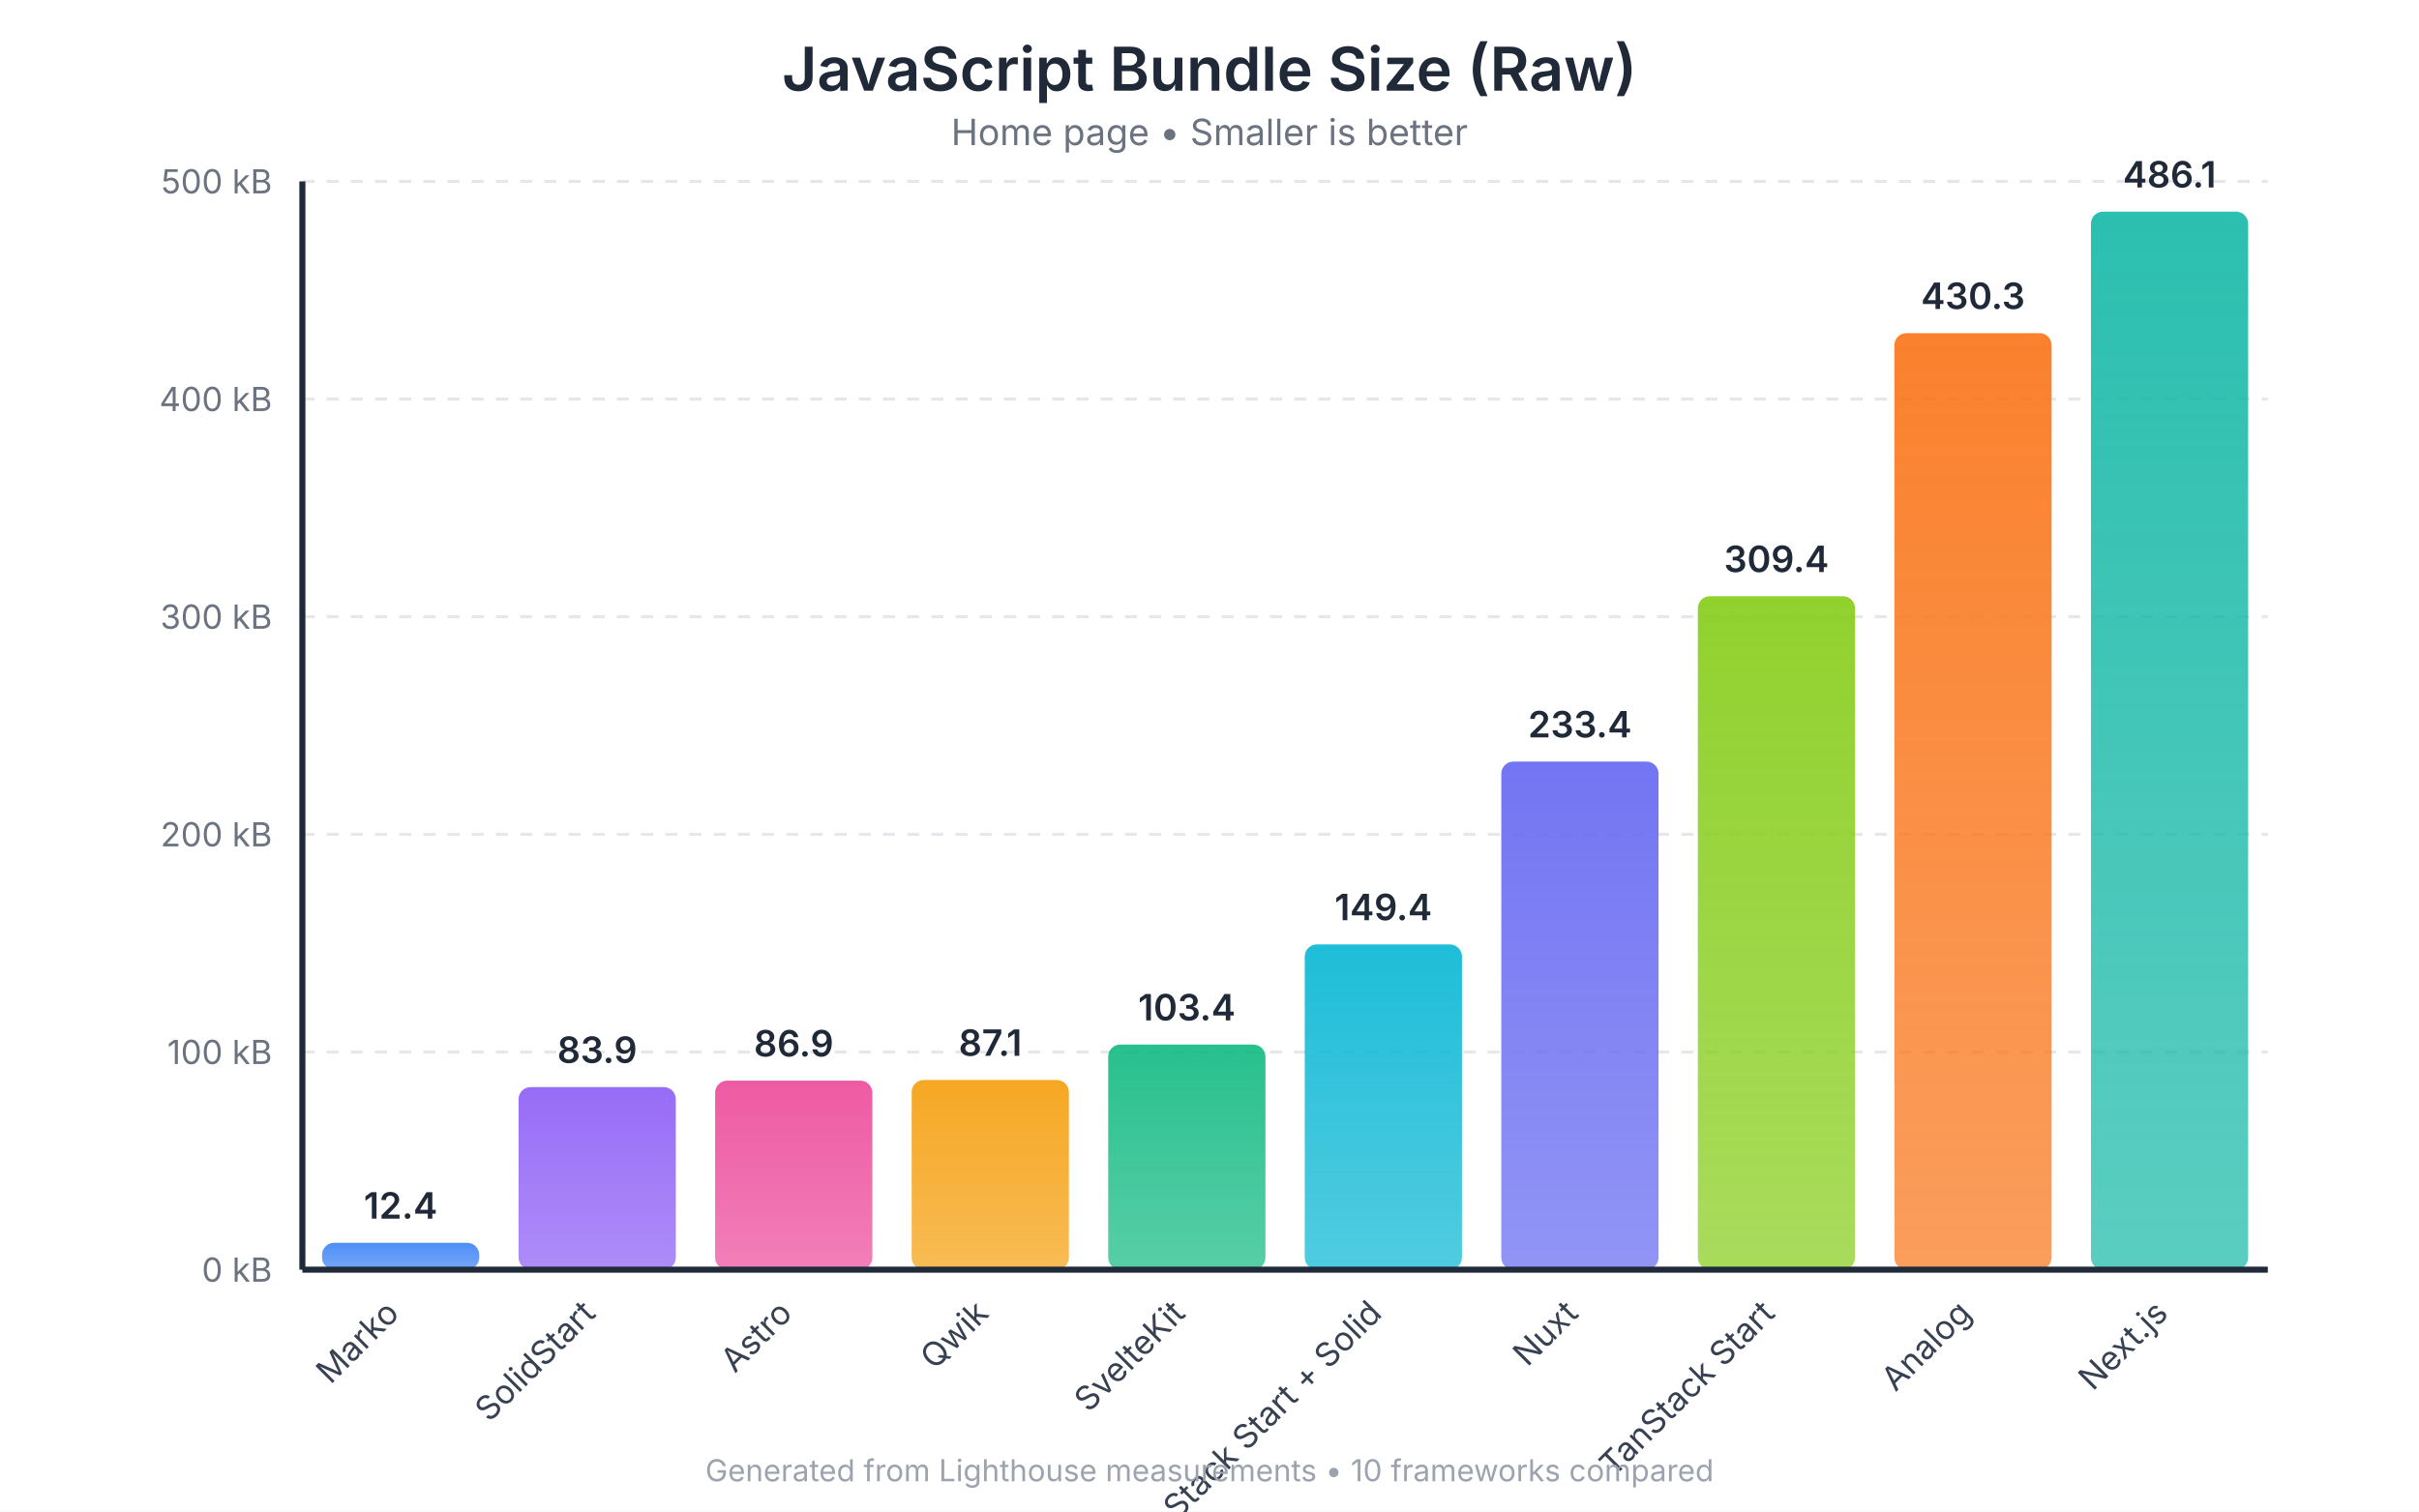
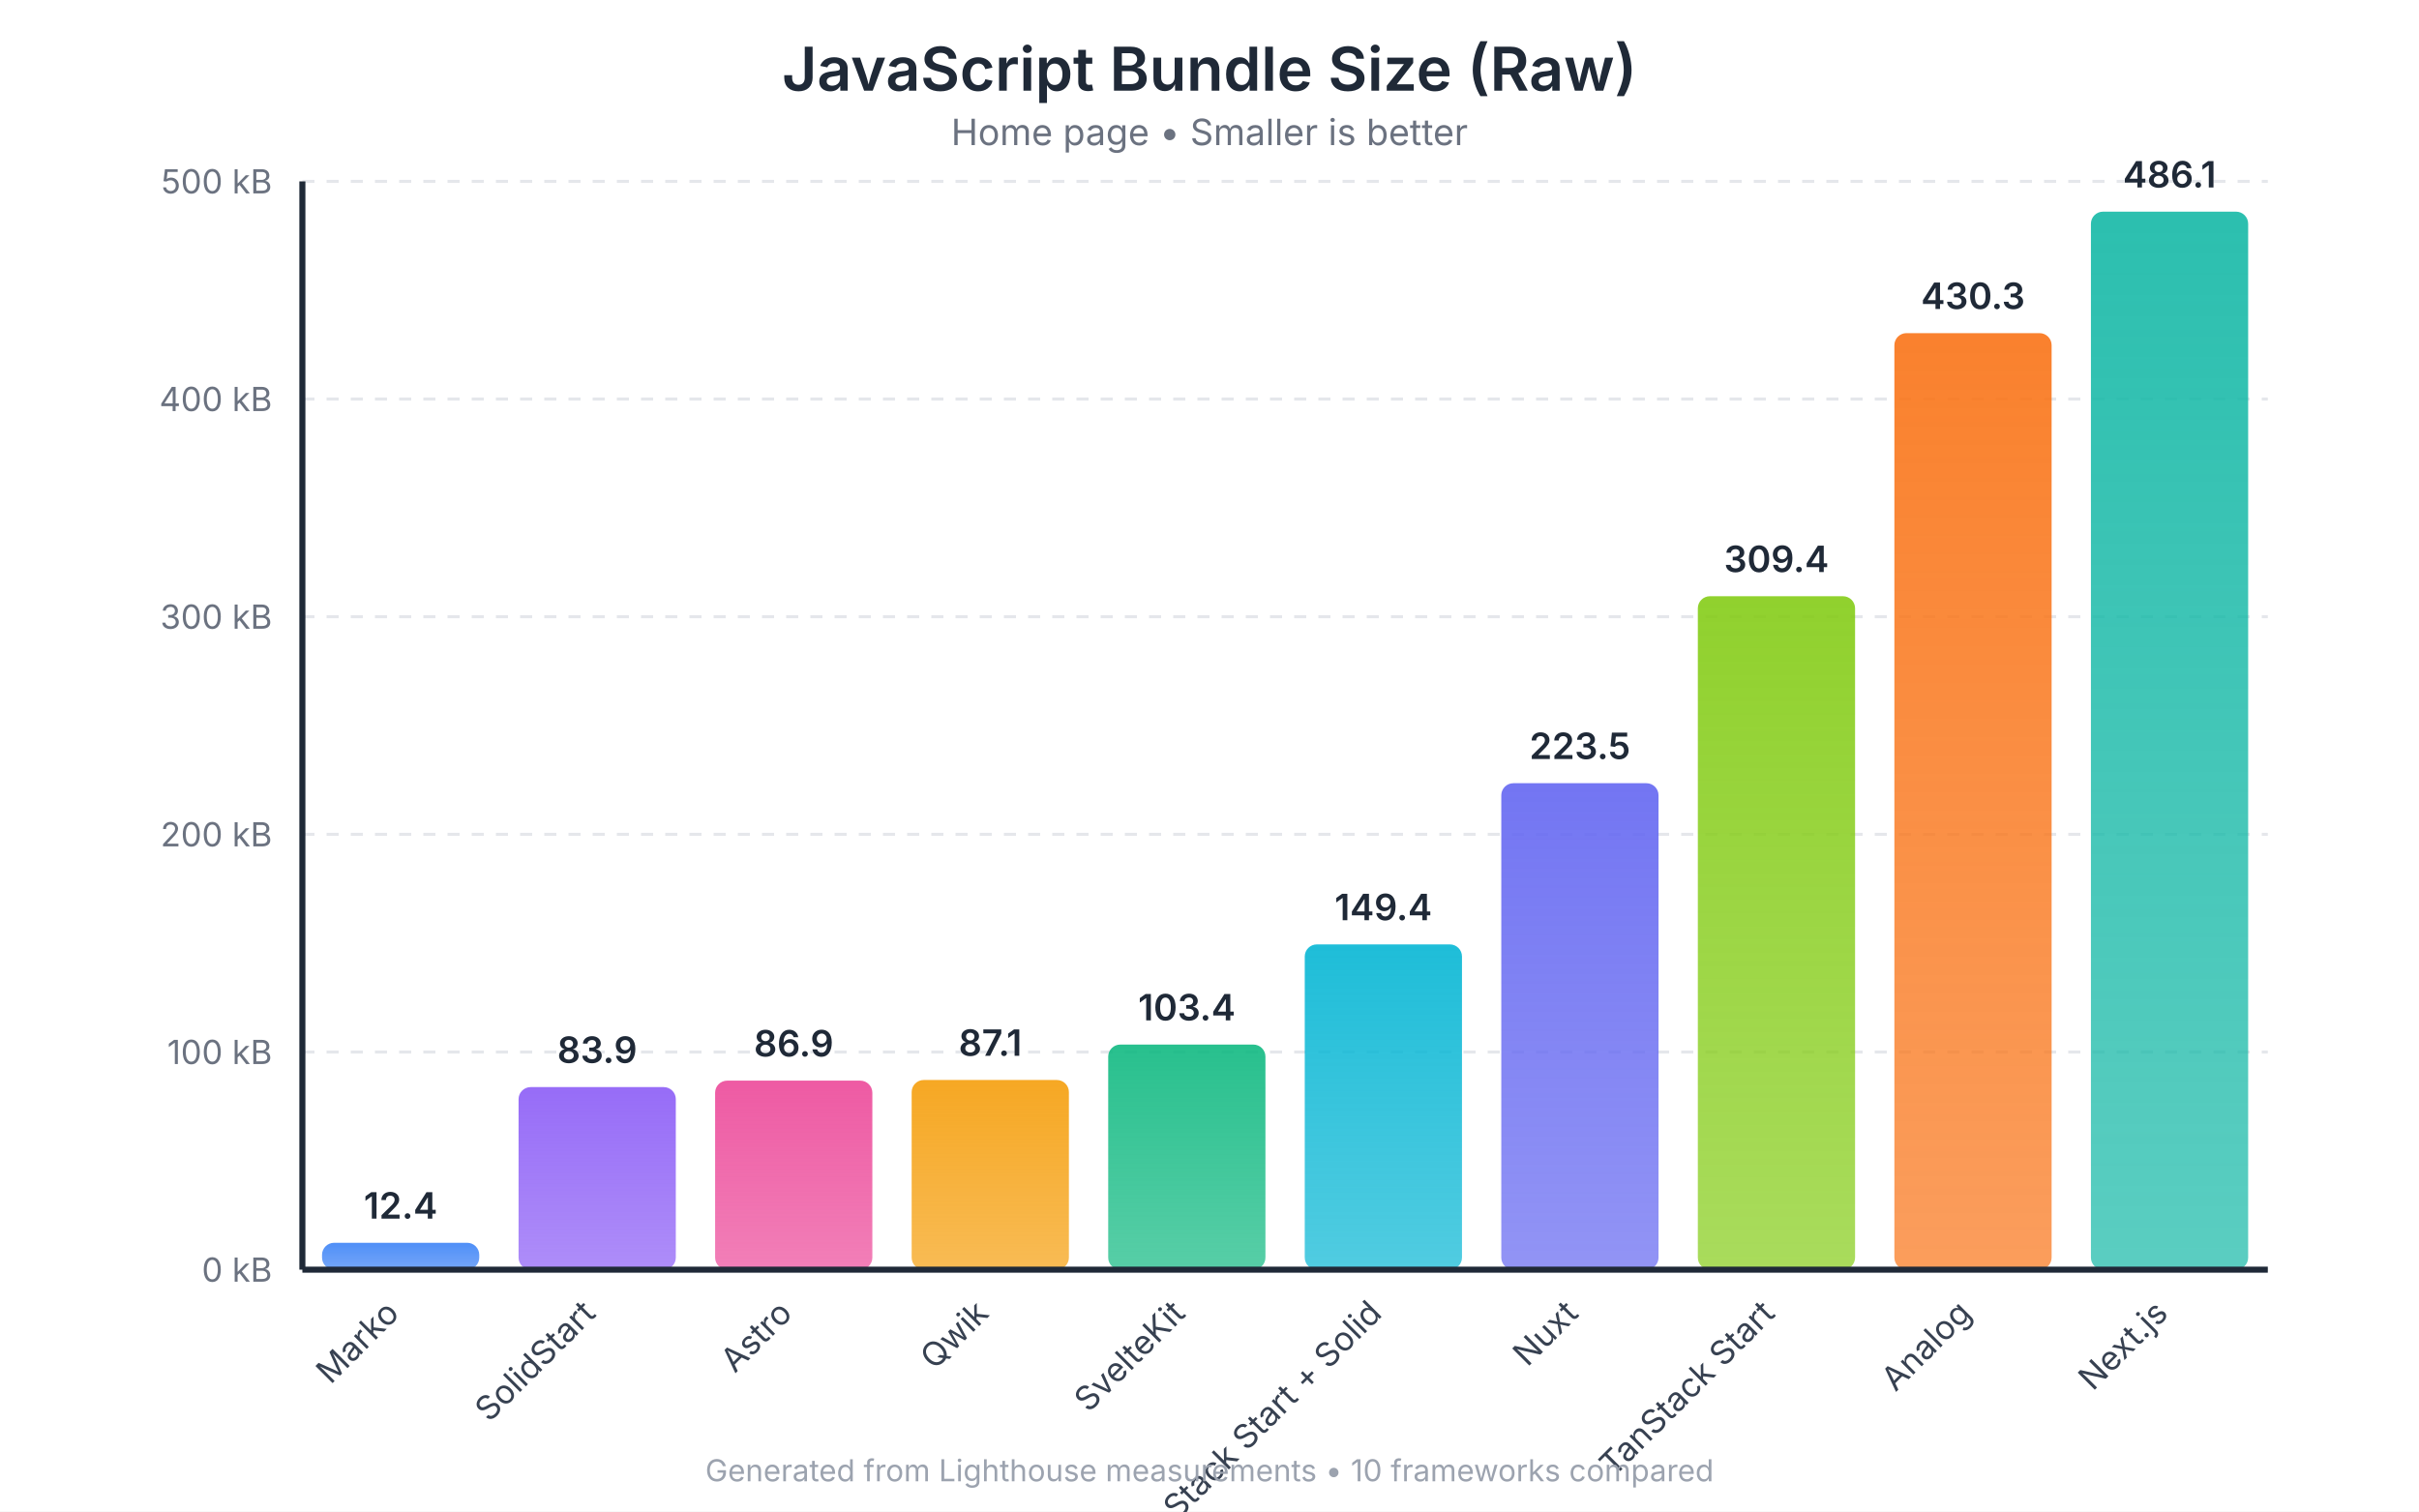
<svg xmlns="http://www.w3.org/2000/svg" viewBox="0 0 800 500" font-family="system-ui, -apple-system, sans-serif">
  <rect width="800" height="500" fill="#ffffff" />
  <text x="400.0" y="30" text-anchor="middle" font-size="20" font-weight="600" fill="#1f2937">
    JavaScript Bundle Size (Raw)
  </text>
  <text x="400.0" y="48" text-anchor="middle" font-size="12" fill="#6b7280">
    Home page • Smaller is better
  </text>
  <g transform="translate(100, 60)">
    <line x1="0" y1="360.0" x2="650" y2="360.0" stroke="#e5e7eb" stroke-width="1" stroke-dasharray="4,4" />
    <text x="-10" y="360.0" text-anchor="end" dominant-baseline="middle" font-size="11" fill="#6b7280">0 kB</text>
    <line x1="0" y1="288.0" x2="650" y2="288.0" stroke="#e5e7eb" stroke-width="1" stroke-dasharray="4,4" />
    <text x="-10" y="288.0" text-anchor="end" dominant-baseline="middle" font-size="11" fill="#6b7280">100 kB</text>
    <line x1="0" y1="216.0" x2="650" y2="216.0" stroke="#e5e7eb" stroke-width="1" stroke-dasharray="4,4" />
    <text x="-10" y="216.0" text-anchor="end" dominant-baseline="middle" font-size="11" fill="#6b7280">200 kB</text>
    <line x1="0" y1="144.0" x2="650" y2="144.0" stroke="#e5e7eb" stroke-width="1" stroke-dasharray="4,4" />
    <text x="-10" y="144.0" text-anchor="end" dominant-baseline="middle" font-size="11" fill="#6b7280">300 kB</text>
    <line x1="0" y1="72.0" x2="650" y2="72.0" stroke="#e5e7eb" stroke-width="1" stroke-dasharray="4,4" />
    <text x="-10" y="72.0" text-anchor="end" dominant-baseline="middle" font-size="11" fill="#6b7280">400 kB</text>
    <line x1="0" y1="0.0" x2="650" y2="0.0" stroke="#e5e7eb" stroke-width="1" stroke-dasharray="4,4" />
    <text x="-10" y="0.0" text-anchor="end" dominant-baseline="middle" font-size="11" fill="#6b7280">500 kB</text>
    <defs>
      <linearGradient id="grad0" x1="0%" y1="0%" x2="0%" y2="100%">
        <stop offset="0%" style="stop-color:#3b82f6;stop-opacity:0.9" />
        <stop offset="100%" style="stop-color:#3b82f6;stop-opacity:0.7" />
      </linearGradient>
    </defs>
    <rect x="6.5" y="351.106" width="52.0" height="8.894" fill="url(#grad0)" rx="4" />
    <text x="32.5" y="343.106" text-anchor="middle" font-size="12" font-weight="600" fill="#1f2937">12.4</text>
    <text x="32.5" y="375" text-anchor="end" font-size="11" fill="#374151" transform="rotate(-45, 32.5, 375)">Marko</text>
    <defs>
      <linearGradient id="grad1" x1="0%" y1="0%" x2="0%" y2="100%">
        <stop offset="0%" style="stop-color:#8b5cf6;stop-opacity:0.9" />
        <stop offset="100%" style="stop-color:#8b5cf6;stop-opacity:0.7" />
      </linearGradient>
    </defs>
    <rect x="71.5" y="299.602" width="52.0" height="60.398" fill="url(#grad1)" rx="4" />
    <text x="97.5" y="291.602" text-anchor="middle" font-size="12" font-weight="600" fill="#1f2937">83.9</text>
    <text x="97.5" y="375" text-anchor="end" font-size="11" fill="#374151" transform="rotate(-45, 97.5, 375)">SolidStart</text>
    <defs>
      <linearGradient id="grad2" x1="0%" y1="0%" x2="0%" y2="100%">
        <stop offset="0%" style="stop-color:#ec4899;stop-opacity:0.9" />
        <stop offset="100%" style="stop-color:#ec4899;stop-opacity:0.7" />
      </linearGradient>
    </defs>
    <rect x="136.5" y="297.468" width="52.0" height="62.532" fill="url(#grad2)" rx="4" />
    <text x="162.5" y="289.468" text-anchor="middle" font-size="12" font-weight="600" fill="#1f2937">86.9</text>
    <text x="162.5" y="375" text-anchor="end" font-size="11" fill="#374151" transform="rotate(-45, 162.5, 375)">Astro</text>
    <defs>
      <linearGradient id="grad3" x1="0%" y1="0%" x2="0%" y2="100%">
        <stop offset="0%" style="stop-color:#f59e0b;stop-opacity:0.9" />
        <stop offset="100%" style="stop-color:#f59e0b;stop-opacity:0.7" />
      </linearGradient>
    </defs>
    <rect x="201.5" y="297.255" width="52.0" height="62.745" fill="url(#grad3)" rx="4" />
    <text x="227.5" y="289.255" text-anchor="middle" font-size="12" font-weight="600" fill="#1f2937">87.1</text>
    <text x="227.5" y="375" text-anchor="end" font-size="11" fill="#374151" transform="rotate(-45, 227.5, 375)">Qwik</text>
    <defs>
      <linearGradient id="grad4" x1="0%" y1="0%" x2="0%" y2="100%">
        <stop offset="0%" style="stop-color:#10b981;stop-opacity:0.9" />
        <stop offset="100%" style="stop-color:#10b981;stop-opacity:0.7" />
      </linearGradient>
    </defs>
    <rect x="266.5" y="285.535" width="52.0" height="74.465" fill="url(#grad4)" rx="4" />
    <text x="292.5" y="277.535" text-anchor="middle" font-size="12" font-weight="600" fill="#1f2937">103.4</text>
    <text x="292.5" y="375" text-anchor="end" font-size="11" fill="#374151" transform="rotate(-45, 292.5, 375)">SvelteKit</text>
    <defs>
      <linearGradient id="grad5" x1="0%" y1="0%" x2="0%" y2="100%">
        <stop offset="0%" style="stop-color:#06b6d4;stop-opacity:0.9" />
        <stop offset="100%" style="stop-color:#06b6d4;stop-opacity:0.7" />
      </linearGradient>
    </defs>
    <rect x="331.5" y="252.403" width="52.0" height="107.597" fill="url(#grad5)" rx="4" />
    <text x="357.5" y="244.403" text-anchor="middle" font-size="12" font-weight="600" fill="#1f2937">149.4</text>
    <text x="357.5" y="375" text-anchor="end" font-size="11" fill="#374151" transform="rotate(-45, 357.5, 375)">TanStack Start + Solid</text>
    <defs>
      <linearGradient id="grad6" x1="0%" y1="0%" x2="0%" y2="100%">
        <stop offset="0%" style="stop-color:#6366f1;stop-opacity:0.9" />
        <stop offset="100%" style="stop-color:#6366f1;stop-opacity:0.7" />
      </linearGradient>
    </defs>
-     <rect x="396.5" y="191.924" width="52.0" height="168.076" fill="url(#grad6)" rx="4" />
-     <text x="422.5" y="183.924" text-anchor="middle" font-size="12" font-weight="600" fill="#1f2937">233.4</text>
+     <rect x="396.5" y="199.081" width="52.0" height="160.919" fill="url(#grad6)" rx="4" />
+     <text x="422.5" y="191.081" text-anchor="middle" font-size="12" font-weight="600" fill="#1f2937">223.5</text>
    <text x="422.5" y="375" text-anchor="end" font-size="11" fill="#374151" transform="rotate(-45, 422.5, 375)">Nuxt</text>
    <defs>
      <linearGradient id="grad7" x1="0%" y1="0%" x2="0%" y2="100%">
        <stop offset="0%" style="stop-color:#84cc16;stop-opacity:0.9" />
        <stop offset="100%" style="stop-color:#84cc16;stop-opacity:0.7" />
      </linearGradient>
    </defs>
    <rect x="461.5" y="137.226" width="52.0" height="222.774" fill="url(#grad7)" rx="4" />
    <text x="487.5" y="129.226" text-anchor="middle" font-size="12" font-weight="600" fill="#1f2937">309.4</text>
    <text x="487.5" y="375" text-anchor="end" font-size="11" fill="#374151" transform="rotate(-45, 487.5, 375)">TanStack Start</text>
    <defs>
      <linearGradient id="grad8" x1="0%" y1="0%" x2="0%" y2="100%">
        <stop offset="0%" style="stop-color:#f97316;stop-opacity:0.9" />
        <stop offset="100%" style="stop-color:#f97316;stop-opacity:0.7" />
      </linearGradient>
    </defs>
    <rect x="526.5" y="50.198" width="52.0" height="309.802" fill="url(#grad8)" rx="4" />
    <text x="552.5" y="42.198" text-anchor="middle" font-size="12" font-weight="600" fill="#1f2937">430.3</text>
    <text x="552.5" y="375" text-anchor="end" font-size="11" fill="#374151" transform="rotate(-45, 552.5, 375)">Analog</text>
    <defs>
      <linearGradient id="grad9" x1="0%" y1="0%" x2="0%" y2="100%">
        <stop offset="0%" style="stop-color:#14b8a6;stop-opacity:0.9" />
        <stop offset="100%" style="stop-color:#14b8a6;stop-opacity:0.7" />
      </linearGradient>
    </defs>
    <rect x="591.5" y="10.015" width="52.0" height="349.985" fill="url(#grad9)" rx="4" />
    <text x="617.5" y="2.015" text-anchor="middle" font-size="12" font-weight="600" fill="#1f2937">486.1</text>
    <text x="617.5" y="375" text-anchor="end" font-size="11" fill="#374151" transform="rotate(-45, 617.5, 375)">Next.js</text>
    <line x1="0" y1="360" x2="650" y2="360" stroke="#1f2937" stroke-width="2" />
    <line x1="0" y1="0" x2="0" y2="360" stroke="#1f2937" stroke-width="2" />
  </g>
  <text x="400.0" y="490" text-anchor="middle" font-size="10" fill="#9ca3af">
    Generated from Lighthouse measurements • 10 frameworks compared
  </text>
</svg>
